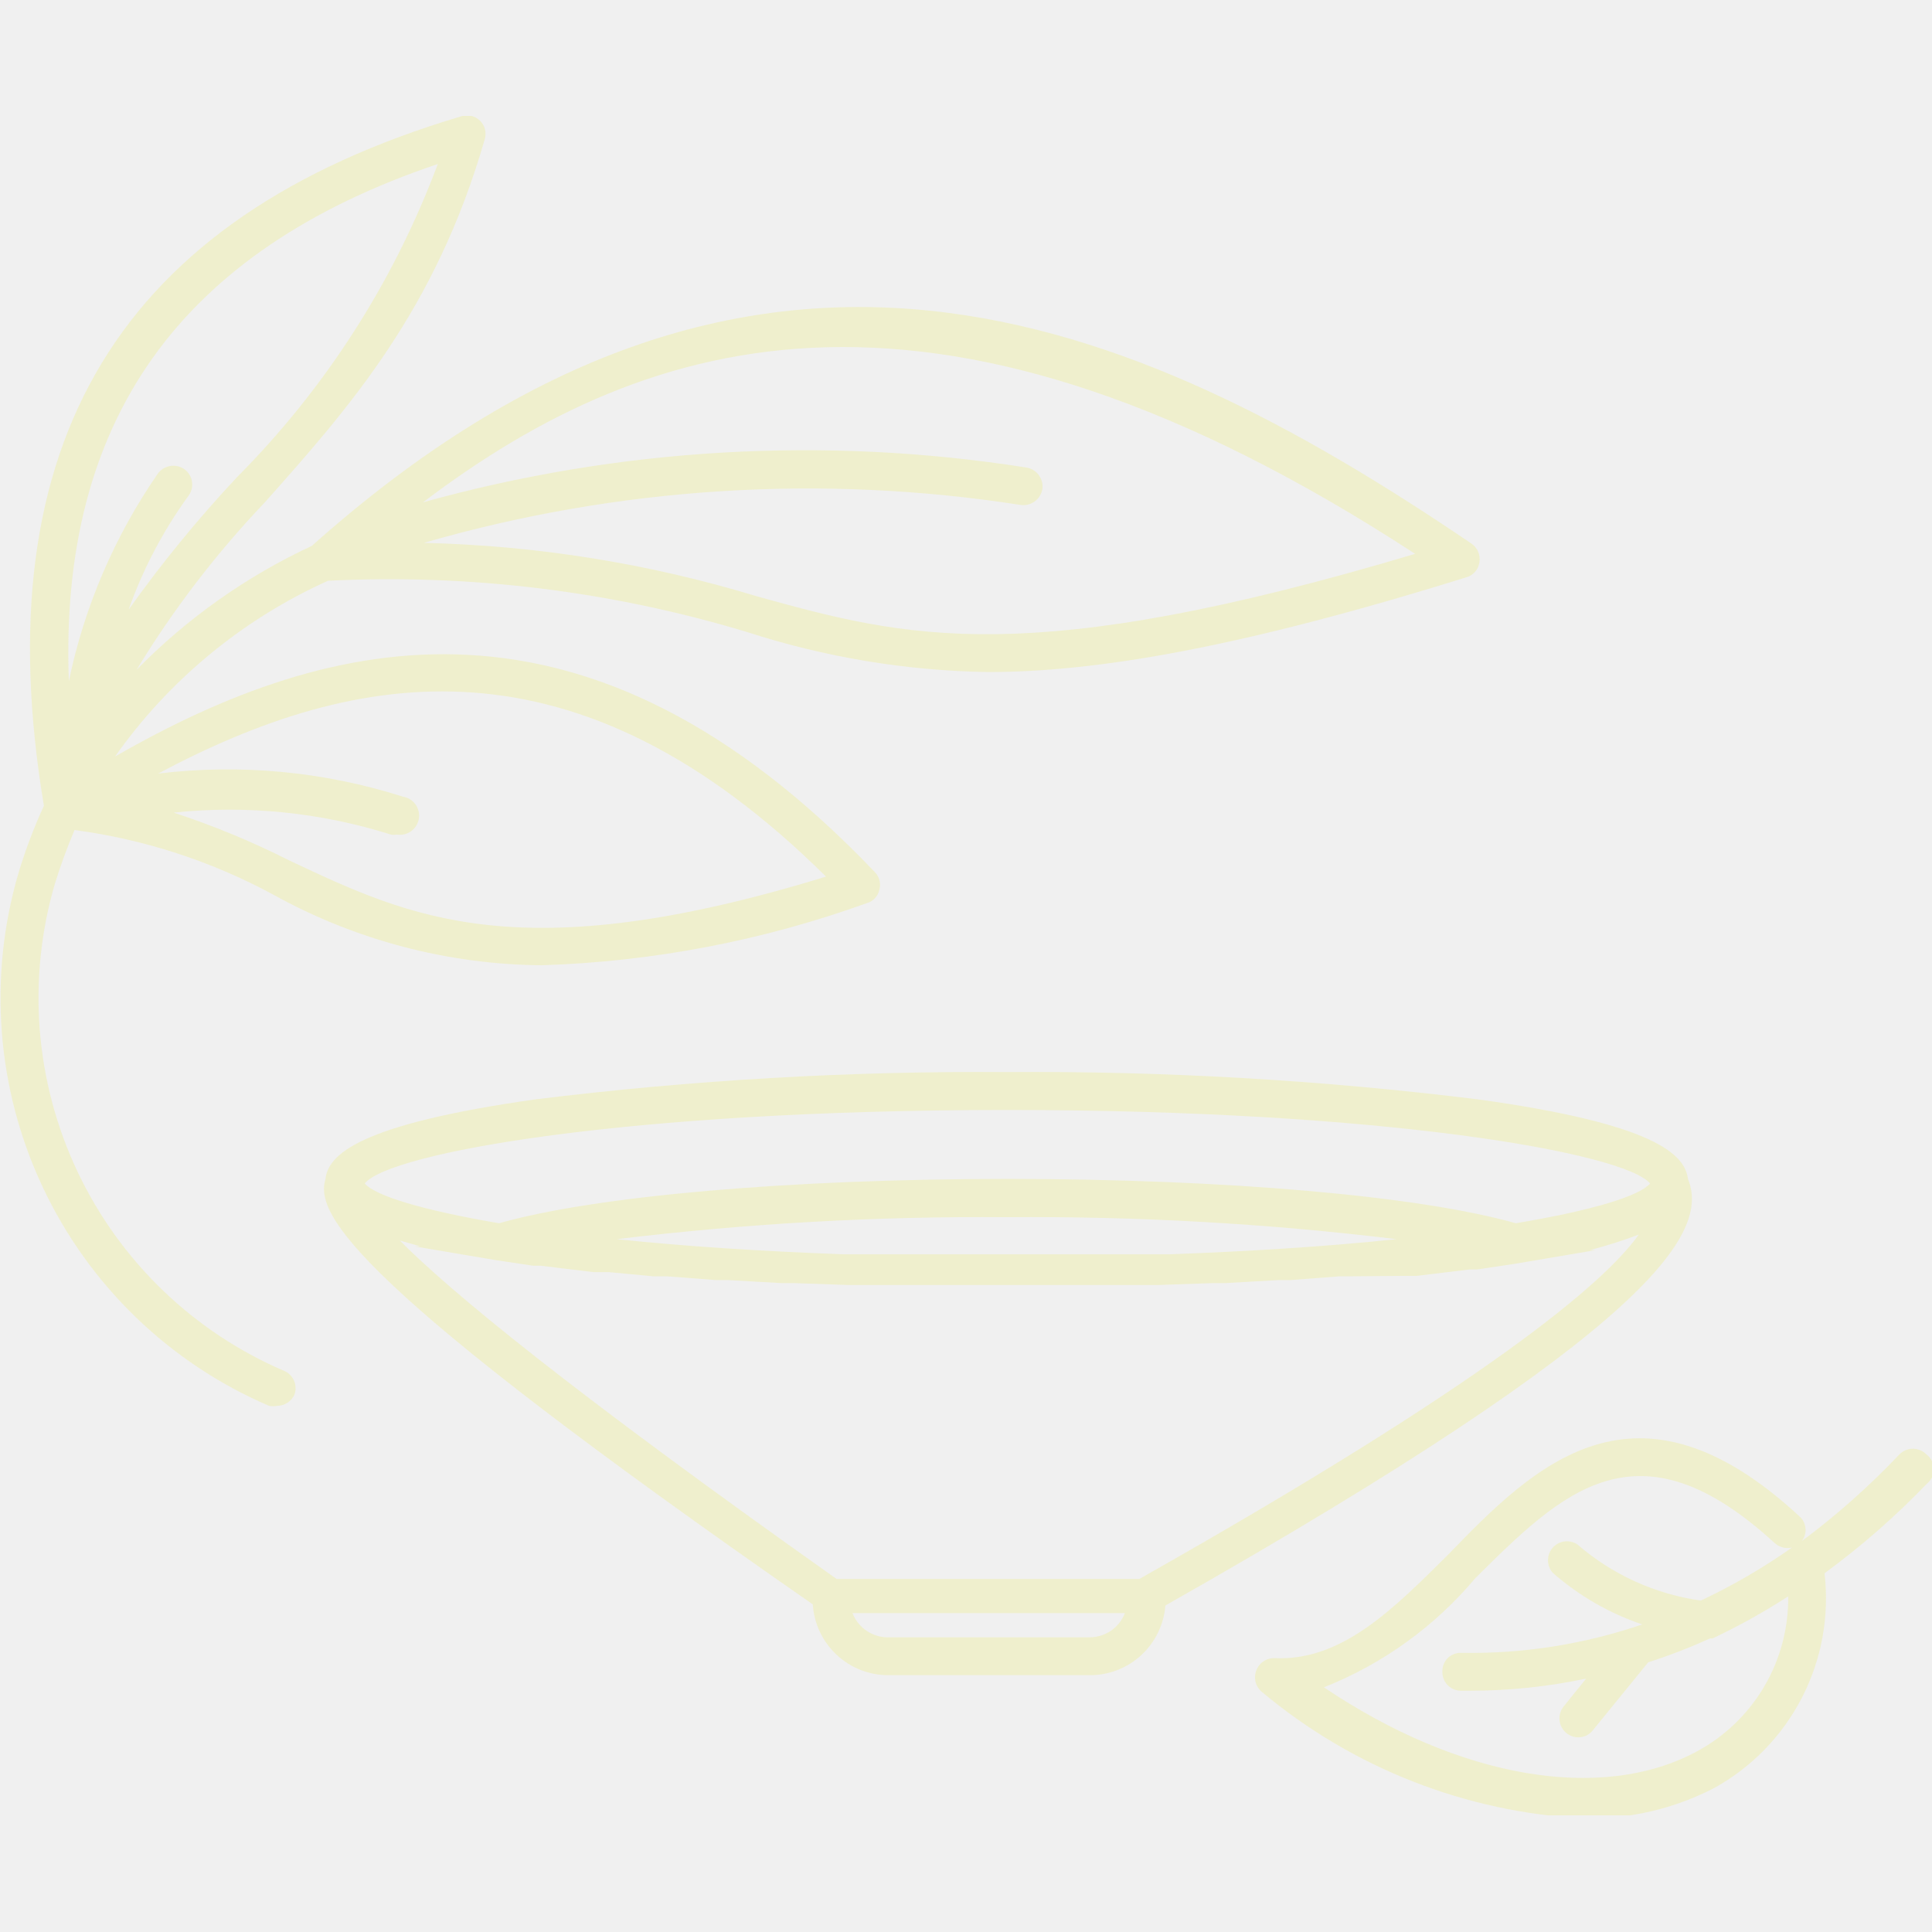
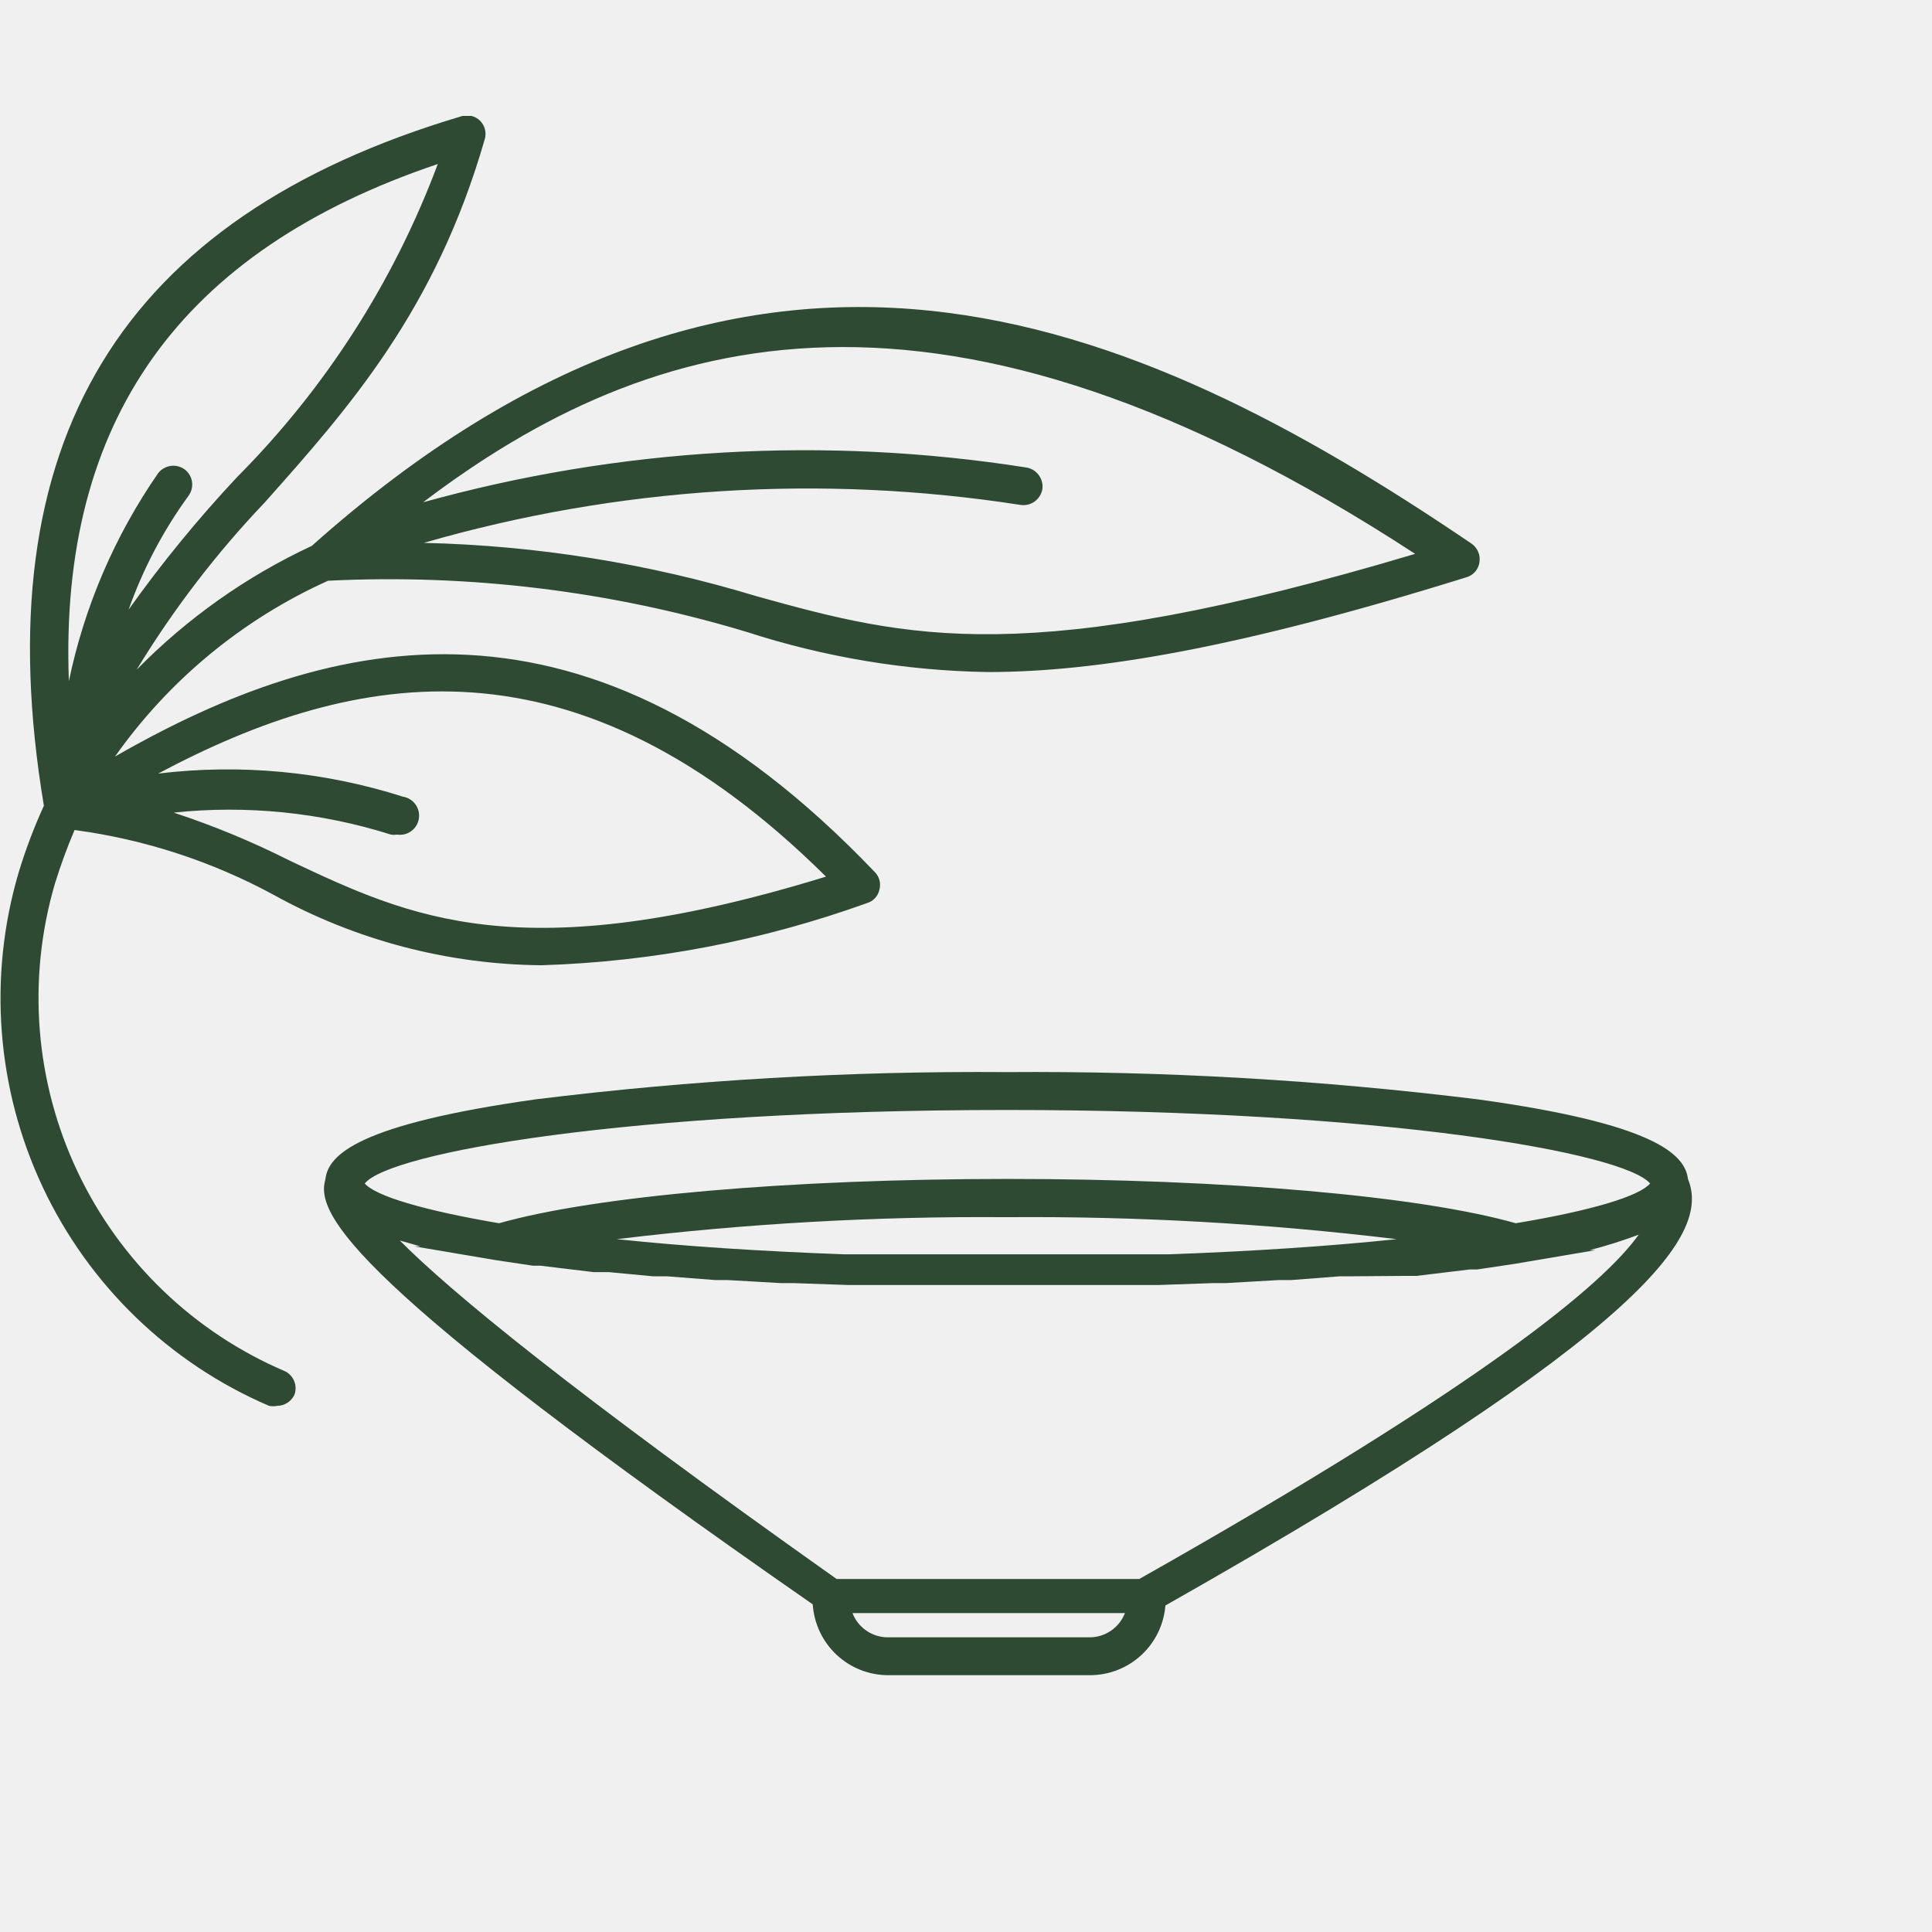
- <svg xmlns="http://www.w3.org/2000/svg" width="100" height="100" viewBox="0 0 100 100" fill="none">
-   <g clip-path="url(#clip0_428_227)">
-     <path d="M99.706 75.276C99.615 75.184 99.507 75.111 99.388 75.062C99.268 75.012 99.14 74.986 99.011 74.986C98.882 74.986 98.754 75.012 98.634 75.062C98.515 75.111 98.407 75.184 98.316 75.276C96.764 76.917 95.074 78.419 93.263 79.766C93.407 79.578 93.475 79.343 93.454 79.106C93.432 78.87 93.322 78.65 93.145 78.492C84.685 70.649 79.436 75.825 74.971 80.453C72.111 83.296 69.448 85.982 65.981 85.826C65.773 85.817 65.568 85.876 65.396 85.992C65.223 86.108 65.092 86.277 65.022 86.473C64.948 86.668 64.939 86.882 64.995 87.083C65.052 87.284 65.171 87.462 65.335 87.59C70.031 91.514 75.873 93.806 81.982 94.12C84.338 94.167 86.668 93.621 88.758 92.531C90.696 91.452 92.27 89.821 93.281 87.846C94.292 85.87 94.694 83.638 94.438 81.433C96.329 80.045 98.099 78.497 99.726 76.806C99.842 76.715 99.936 76.598 100 76.464C100.064 76.331 100.097 76.184 100.095 76.036C100.093 75.888 100.057 75.742 99.989 75.611C99.922 75.479 99.825 75.364 99.706 75.276V75.276ZM87.838 90.649C82.863 93.335 75.48 92.022 68.527 87.335C71.565 86.13 74.256 84.19 76.361 81.688C80.866 77.217 84.763 73.355 91.853 79.865C91.972 79.974 92.117 80.053 92.274 80.094C92.431 80.135 92.596 80.137 92.754 80.1C91.263 81.151 89.684 82.069 88.034 82.845C85.671 82.512 83.454 81.504 81.649 79.943C81.451 79.81 81.21 79.754 80.974 79.785C80.737 79.817 80.52 79.934 80.363 80.115C80.207 80.296 80.121 80.527 80.124 80.767C80.126 81.006 80.216 81.236 80.376 81.414C81.727 82.597 83.298 83.503 84.998 84.08C81.986 85.111 78.819 85.609 75.636 85.551C75.508 85.546 75.38 85.567 75.26 85.613C75.14 85.659 75.031 85.729 74.939 85.819C74.847 85.909 74.775 86.017 74.727 86.136C74.678 86.255 74.654 86.383 74.657 86.512C74.652 86.641 74.673 86.77 74.719 86.891C74.765 87.013 74.834 87.123 74.924 87.217C75.014 87.31 75.121 87.384 75.24 87.435C75.359 87.486 75.487 87.512 75.617 87.512H76.087C78.107 87.512 80.122 87.302 82.099 86.884L80.944 88.316C80.861 88.416 80.798 88.531 80.76 88.656C80.721 88.78 80.708 88.911 80.721 89.041C80.734 89.17 80.772 89.296 80.834 89.411C80.896 89.525 80.98 89.626 81.081 89.708C81.254 89.845 81.468 89.921 81.688 89.924C81.836 89.926 81.982 89.893 82.115 89.829C82.247 89.764 82.363 89.669 82.452 89.551L85.311 86.041C86.399 85.693 87.465 85.28 88.504 84.806H88.641C89.992 84.166 91.301 83.439 92.558 82.629C92.576 84.27 92.146 85.884 91.314 87.298C90.482 88.711 89.28 89.87 87.838 90.649V90.649Z" fill="#EFEFCD" />
-     <path d="M87.368 61.021C87.211 59.727 85.586 58.158 76.498 56.903C68.41 55.903 60.265 55.431 52.115 55.491C43.959 55.431 35.807 55.902 27.712 56.903C18.547 58.197 16.98 59.766 16.843 61.041C16.295 62.864 18.253 66.492 42.068 83.041C42.133 84.036 42.574 84.97 43.302 85.651C44.029 86.332 44.989 86.71 45.985 86.708H56.404C57.391 86.711 58.343 86.341 59.069 85.672C59.795 85.003 60.242 84.085 60.321 83.1C85.801 68.668 88.484 63.766 87.368 61.021ZM52.115 57.452C71.7 57.452 84.058 59.668 85.409 61.256C84.861 61.903 82.452 62.648 78.457 63.315C73.482 61.903 63.455 61.021 52.154 61.021C40.854 61.021 30.807 61.903 25.832 63.315C21.915 62.648 19.428 61.903 18.88 61.256C20.153 59.668 32.432 57.452 52.115 57.452ZM59.949 64.923H57.991H56.581H47.513H46.103H44.144H43.674C39.444 64.766 35.449 64.511 31.923 64.139C38.623 63.327 45.367 62.948 52.115 63.001C58.857 62.948 65.595 63.328 72.287 64.139C68.762 64.511 64.767 64.766 60.537 64.923H59.949ZM20.584 64.178L21.759 64.511H21.445L25.617 65.217L27.575 65.511H27.967L28.77 65.609L30.729 65.845H31.512L33.784 66.06H34.489L37.035 66.256H37.681L40.423 66.413H41.089L43.89 66.511H44.634H47.513H56.346H59.224H59.969L62.769 66.413H63.435L66.177 66.256H66.823L69.369 66.06H70.074L72.522 66.041H73.306L75.264 65.805L76.067 65.707H76.459L78.418 65.413L82.589 64.707H82.276C83.139 64.487 83.989 64.219 84.822 63.903C83.02 66.433 76.988 71.551 58.97 81.727H43.302C29.456 71.923 23.306 66.845 20.662 64.178H20.584ZM56.404 84.747H45.946C45.551 84.746 45.166 84.625 44.842 84.401C44.517 84.178 44.267 83.861 44.125 83.492H58.226C58.084 83.861 57.834 84.178 57.509 84.401C57.184 84.625 56.799 84.746 56.404 84.747Z" fill="#EFEFCD" />
-     <path d="M14.767 70.982C10.036 68.97 6.207 65.288 4.008 60.636C1.81 55.984 1.394 50.685 2.84 45.746C3.132 44.801 3.472 43.872 3.858 42.962C7.467 43.443 10.958 44.579 14.16 46.315C18.407 48.665 23.173 49.919 28.026 49.962C33.774 49.781 39.458 48.696 44.869 46.746C45.028 46.701 45.173 46.613 45.286 46.492C45.4 46.371 45.479 46.222 45.515 46.06C45.561 45.899 45.564 45.729 45.522 45.567C45.481 45.405 45.398 45.257 45.28 45.138C30.435 29.589 17.195 32.706 5.954 39.158C8.752 35.194 12.559 32.052 16.98 30.059C24.298 29.696 31.625 30.591 38.641 32.706C42.68 34.017 46.891 34.718 51.136 34.785C56.718 34.785 64.121 33.55 75.891 29.883C76.07 29.834 76.23 29.734 76.352 29.594C76.474 29.455 76.552 29.282 76.577 29.099C76.606 28.916 76.582 28.729 76.51 28.559C76.437 28.389 76.317 28.243 76.165 28.138C58.539 16.177 38.954 7.902 16.138 28.256C12.755 29.83 9.684 32.002 7.07 34.667C8.967 31.549 11.193 28.643 13.709 26C18.057 21.118 22.542 16.059 25.088 7.216C25.14 7.049 25.145 6.872 25.104 6.703C25.062 6.533 24.976 6.379 24.853 6.255C24.728 6.129 24.57 6.04 24.397 5.998C24.224 5.957 24.043 5.964 23.874 6.02C6.208 11.275 -0.862 22.902 2.272 41.707C1.756 42.832 1.317 43.992 0.96 45.177C-0.625 50.568 -0.181 56.353 2.208 61.437C4.598 66.522 8.766 70.553 13.925 72.766C14.067 72.793 14.213 72.793 14.356 72.766C14.541 72.763 14.721 72.707 14.877 72.607C15.033 72.507 15.157 72.365 15.237 72.198C15.321 71.973 15.32 71.724 15.233 71.5C15.146 71.276 14.98 71.092 14.767 70.982V70.982ZM73.247 28.667C53.153 34.667 46.945 33.02 39.17 30.863C33.577 29.164 27.779 28.233 21.935 28.099C31.971 25.199 42.519 24.53 52.84 26.138C53.099 26.172 53.361 26.102 53.57 25.944C53.779 25.787 53.917 25.553 53.956 25.295C53.984 25.038 53.913 24.781 53.756 24.576C53.599 24.371 53.369 24.235 53.114 24.197C42.699 22.561 32.054 23.176 21.896 26C33.745 17.02 48.727 12.686 73.247 28.667ZM42.754 45.373C26.929 50.236 21.21 47.472 15.002 44.55C13.063 43.57 11.053 42.738 8.989 42.06C12.775 41.663 16.602 42.05 20.231 43.197C20.335 43.216 20.441 43.216 20.544 43.197C20.804 43.239 21.07 43.175 21.283 43.021C21.496 42.866 21.639 42.633 21.68 42.373C21.722 42.113 21.659 41.847 21.504 41.634C21.35 41.421 21.118 41.278 20.858 41.236C16.769 39.932 12.447 39.525 8.186 40.04C18.508 34.55 29.828 32.569 42.754 45.373ZM22.66 8.49C20.386 14.575 16.841 20.104 12.26 24.706C10.243 26.86 8.372 29.146 6.659 31.55C7.402 29.45 8.444 27.469 9.753 25.667C9.909 25.459 9.976 25.198 9.939 24.94C9.903 24.683 9.765 24.451 9.557 24.295C9.348 24.143 9.088 24.08 8.833 24.116C8.577 24.153 8.345 24.287 8.186 24.491C5.94 27.732 4.368 31.393 3.564 35.256C3.055 21.785 9.322 12.981 22.66 8.49Z" fill="#EFEFCD" />
+ <svg xmlns="http://www.w3.org/2000/svg" width="80" height="80" viewBox="0 0 80 80" fill="none">
+   <g clip-path="url(#clip0_1178_356)">
+     <path d="M69.894 48.817C69.769 47.782 68.469 46.526 61.199 45.523C54.728 44.722 48.212 44.345 41.692 44.393C35.167 44.344 28.646 44.722 22.17 45.523C14.837 46.558 13.584 47.813 13.474 48.833C13.036 50.291 14.602 53.193 33.654 66.433C33.706 67.229 34.059 67.976 34.641 68.521C35.224 69.066 35.991 69.368 36.788 69.366H45.123C45.913 69.369 46.674 69.073 47.255 68.538C47.836 68.003 48.194 67.268 48.257 66.48C68.641 54.935 70.787 51.013 69.894 48.817ZM41.692 45.962C57.36 45.962 67.246 47.734 68.327 49.005C67.889 49.523 65.962 50.119 62.765 50.652C58.786 49.523 50.764 48.817 41.724 48.817C32.683 48.817 24.645 49.523 20.666 50.652C17.532 50.119 15.543 49.523 15.104 49.005C16.122 47.734 25.946 45.962 41.692 45.962ZM47.959 51.938H46.392H45.264H38.01H36.882H35.315H34.939C31.555 51.813 28.359 51.609 25.539 51.311C30.898 50.662 36.294 50.358 41.692 50.401C47.085 50.358 52.476 50.662 57.83 51.311C55.01 51.609 51.813 51.813 48.429 51.938H47.959ZM16.467 51.342L17.407 51.609H17.156L20.494 52.174L22.06 52.409H22.374L23.016 52.487L24.583 52.676H25.21L27.027 52.848H27.591L29.628 53.005H30.145L32.338 53.131H32.871L35.112 53.209H35.707H38.01H45.076H47.38H47.975L50.215 53.131H50.748L52.942 53.005H53.459L55.495 52.848H56.059L58.018 52.833H58.645L60.212 52.644L60.854 52.566H61.167L62.734 52.331L66.071 51.766H65.821C66.511 51.59 67.191 51.375 67.857 51.123C66.416 53.146 61.59 57.24 47.176 65.382H34.642C23.564 57.539 18.645 53.476 16.53 51.342H16.467ZM45.123 67.798H36.757C36.441 67.797 36.133 67.7 35.873 67.521C35.613 67.342 35.413 67.088 35.3 66.794H46.581C46.467 67.088 46.267 67.342 46.007 67.521C45.747 67.7 45.439 67.797 45.123 67.798Z" fill="#2E4A33" />
+     <path d="M11.814 56.786C8.029 55.176 4.966 52.23 3.207 48.508C1.448 44.787 1.115 40.548 2.272 36.597C2.505 35.841 2.777 35.097 3.087 34.369C5.974 34.754 8.766 35.663 11.328 37.052C14.726 38.932 18.538 39.935 22.421 39.969C27.019 39.825 31.566 38.956 35.895 37.397C36.023 37.36 36.138 37.29 36.229 37.194C36.32 37.097 36.383 36.977 36.412 36.848C36.449 36.719 36.451 36.583 36.418 36.454C36.385 36.324 36.318 36.206 36.224 36.111C24.348 23.671 13.756 26.165 4.763 31.326C7.001 28.155 10.047 25.642 13.584 24.047C19.439 23.757 25.3 24.473 30.913 26.165C34.144 27.213 37.513 27.774 40.909 27.828C45.374 27.828 51.297 26.84 60.713 23.906C60.856 23.867 60.984 23.787 61.082 23.675C61.179 23.564 61.242 23.426 61.261 23.279C61.284 23.133 61.266 22.983 61.208 22.847C61.149 22.711 61.054 22.594 60.932 22.51C46.831 12.941 31.163 6.322 12.91 22.604C10.204 23.864 7.747 25.602 5.656 27.734C7.173 25.239 8.954 22.914 10.967 20.8C14.446 16.894 18.034 12.847 20.07 5.773C20.112 5.639 20.116 5.498 20.083 5.362C20.05 5.227 19.98 5.103 19.883 5.004C19.782 4.903 19.656 4.832 19.517 4.799C19.379 4.765 19.234 4.771 19.099 4.816C4.967 9.02 -0.689 18.322 1.817 33.365C1.404 34.266 1.054 35.193 0.768 36.142C-0.5 40.454 -0.145 45.082 1.767 49.15C3.678 53.218 7.013 56.442 11.14 58.213C11.254 58.235 11.371 58.235 11.485 58.213C11.633 58.21 11.777 58.166 11.902 58.086C12.026 58.005 12.126 57.892 12.19 57.758C12.257 57.578 12.256 57.38 12.186 57.2C12.117 57.021 11.984 56.873 11.814 56.786ZM58.598 22.934C42.523 27.734 37.556 26.416 31.336 24.691C26.861 23.331 22.223 22.587 17.548 22.479C25.577 20.159 34.015 19.624 42.272 20.91C42.479 20.937 42.689 20.882 42.856 20.756C43.023 20.629 43.134 20.443 43.165 20.236C43.188 20.03 43.13 19.825 43.004 19.661C42.879 19.497 42.695 19.388 42.491 19.357C34.159 18.049 25.643 18.541 17.517 20.8C26.996 13.616 38.982 10.149 58.598 22.934ZM34.203 36.299C21.543 40.189 16.968 37.977 12.002 35.64C10.45 34.856 8.843 34.19 7.192 33.648C10.22 33.33 13.281 33.64 16.185 34.558C16.268 34.573 16.353 34.573 16.436 34.558C16.643 34.591 16.856 34.54 17.026 34.417C17.197 34.293 17.311 34.107 17.344 33.899C17.378 33.691 17.327 33.478 17.203 33.307C17.08 33.137 16.894 33.022 16.686 32.989C13.415 31.946 9.958 31.619 6.549 32.032C14.806 27.64 23.862 26.055 34.203 36.299ZM18.128 6.792C16.309 11.66 13.473 16.083 9.808 19.765C8.194 21.488 6.697 23.317 5.327 25.24C5.922 23.56 6.755 21.975 7.803 20.534C7.927 20.367 7.981 20.158 7.951 19.952C7.922 19.746 7.812 19.56 7.646 19.436C7.478 19.315 7.27 19.264 7.066 19.293C6.862 19.322 6.676 19.43 6.549 19.593C4.752 22.186 3.495 25.115 2.852 28.204C2.444 17.428 7.458 10.384 18.128 6.792Z" fill="#2E4A33" />
  </g>
  <defs>
-     <clipPath id="clip0_428_227">
-       <rect width="100" height="87.963" fill="white" transform="translate(0 6)" />
+     <clipPath id="clip0_1178_356">
+       <rect width="80" height="70.37" fill="white" transform="translate(0 4.79999)" />
    </clipPath>
  </defs>
</svg>
